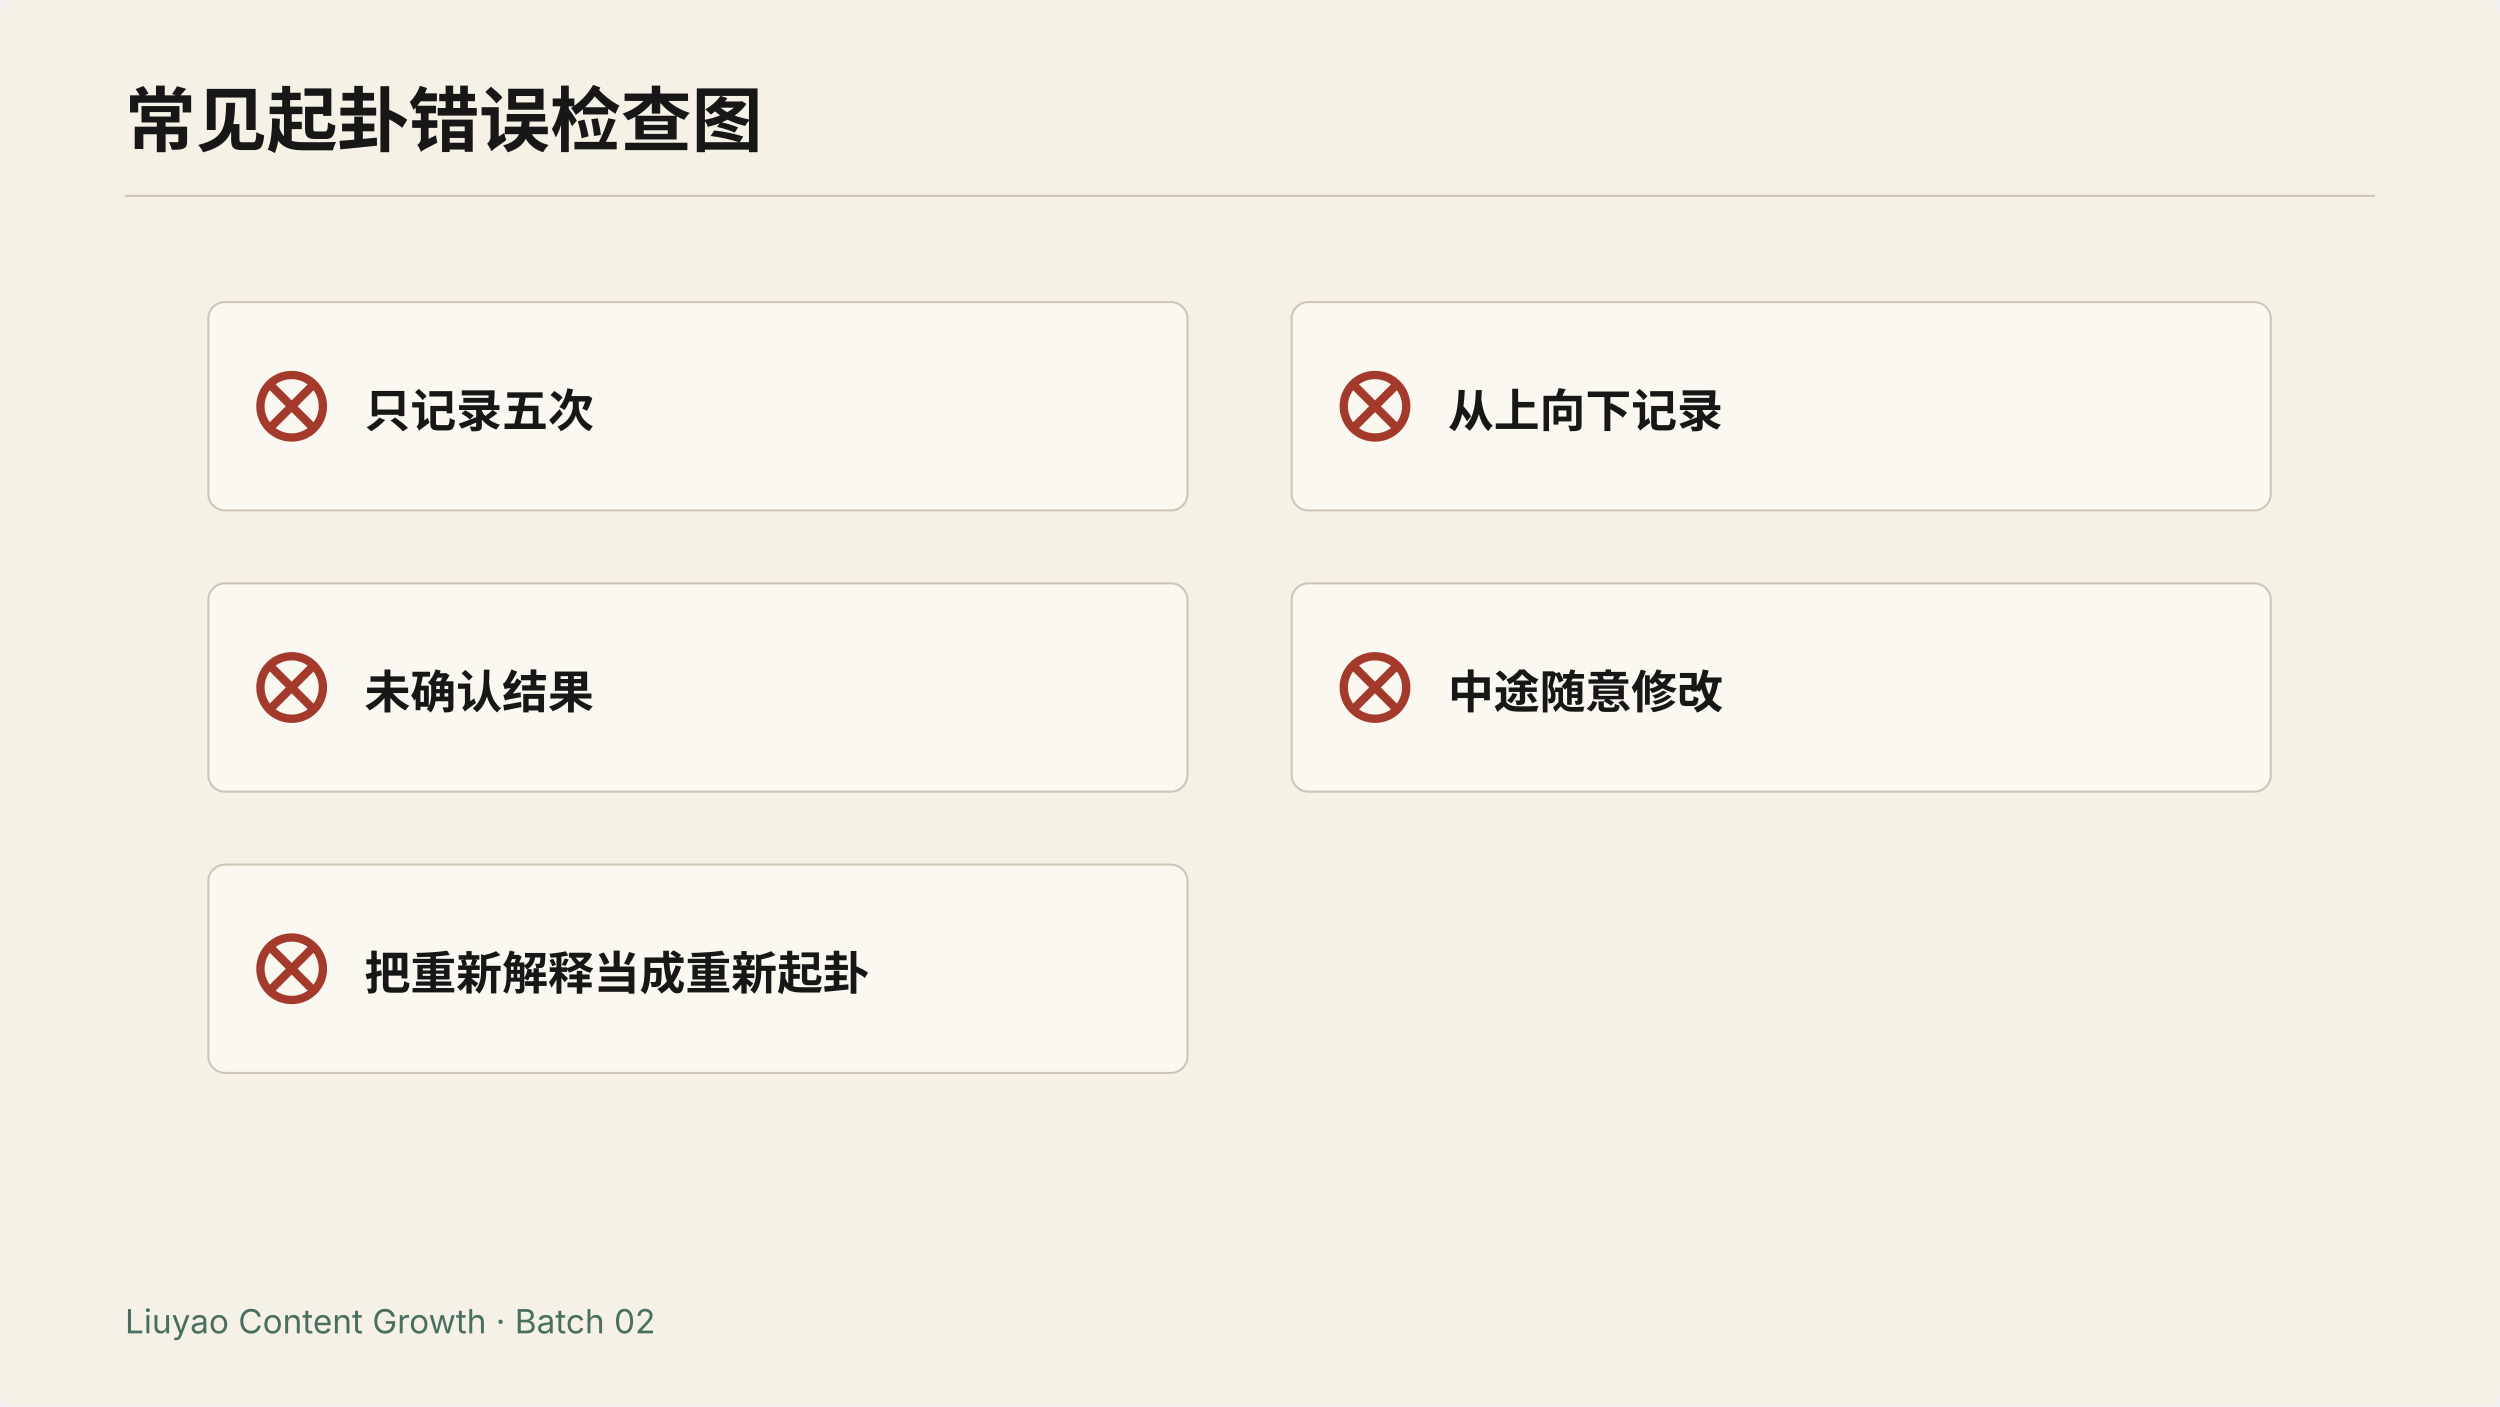
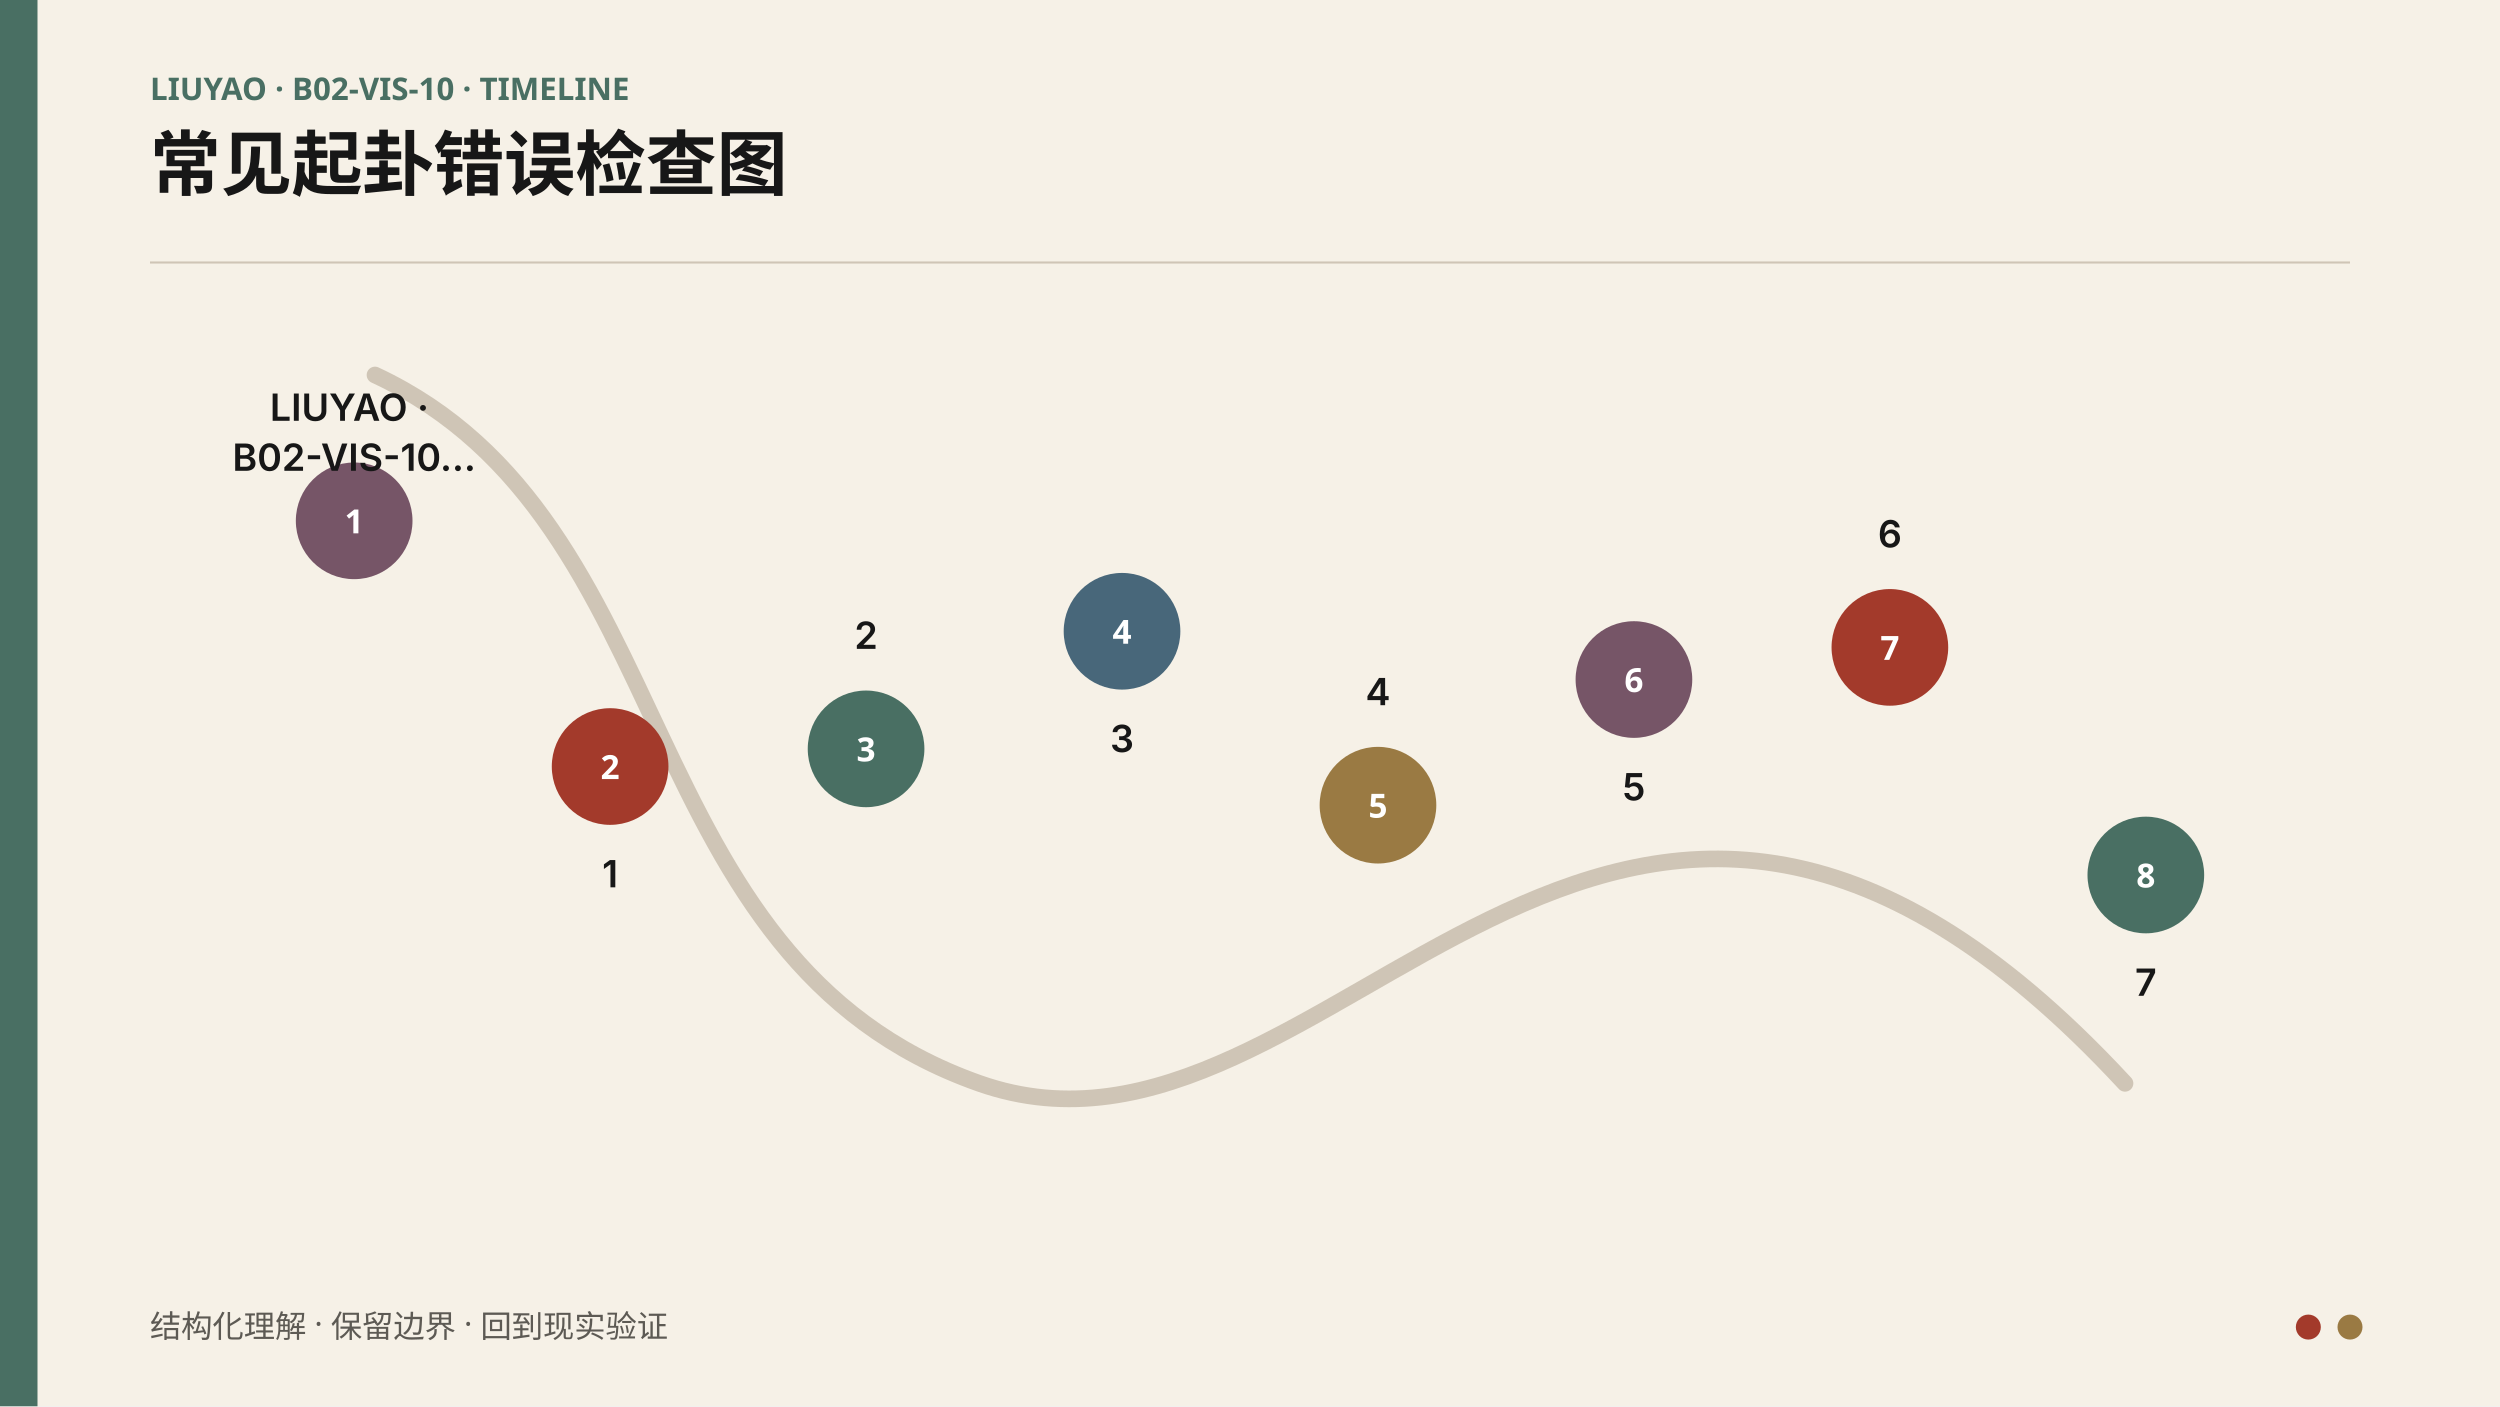
- <svg xmlns="http://www.w3.org/2000/svg" data-visual-system="LIUYAO_VISUAL_SYSTEM_V1" data-style="modern-eastern-analytical" data-canonicalization="content-growth-visual-style-v1" viewBox="0 0 1200 675" role="img" aria-labelledby="title desc">
-   <rect width="1200" height="675" rx="8" fill="#F6F1E7" />
-   <text x="60" y="70" font-family="system-ui, -apple-system, BlinkMacSystemFont, Segoe UI, sans-serif" font-size="34" font-weight="700" text-anchor="start" fill="#171717">常见起卦错误检查图</text>
-   <line x1="60" y1="94" x2="1140" y2="94" stroke="#CFC5B6" />
-   <rect x="100" y="145" width="470" height="100" rx="8" fill="#FBF8F1" stroke="#CFC5B6" />
-   <circle cx="140" cy="195" r="15" fill="none" stroke="#A33A2B" stroke-width="4" />
-   <line x1="130" y1="185" x2="150" y2="205" stroke="#A33A2B" stroke-width="4" />
-   <line x1="150" y1="185" x2="130" y2="205" stroke="#A33A2B" stroke-width="4" />
-   <text x="175" y="205" font-family="system-ui, -apple-system, BlinkMacSystemFont, Segoe UI, sans-serif" font-size="22" font-weight="600" text-anchor="start" fill="#171717">只记录五次</text>
-   <rect x="620" y="145" width="470" height="100" rx="8" fill="#FBF8F1" stroke="#CFC5B6" />
-   <circle cx="660" cy="195" r="15" fill="none" stroke="#A33A2B" stroke-width="4" />
-   <line x1="650" y1="185" x2="670" y2="205" stroke="#A33A2B" stroke-width="4" />
-   <line x1="670" y1="185" x2="650" y2="205" stroke="#A33A2B" stroke-width="4" />
-   <text x="695" y="205" font-family="system-ui, -apple-system, BlinkMacSystemFont, Segoe UI, sans-serif" font-size="22" font-weight="600" text-anchor="start" fill="#171717">从上向下记录</text>
-   <rect x="100" y="280" width="470" height="100" rx="8" fill="#FBF8F1" stroke="#CFC5B6" />
-   <circle cx="140" cy="330" r="15" fill="none" stroke="#A33A2B" stroke-width="4" />
-   <line x1="130" y1="320" x2="150" y2="340" stroke="#A33A2B" stroke-width="4" />
-   <line x1="150" y1="320" x2="130" y2="340" stroke="#A33A2B" stroke-width="4" />
-   <text x="175" y="340" font-family="system-ui, -apple-system, BlinkMacSystemFont, Segoe UI, sans-serif" font-size="22" font-weight="600" text-anchor="start" fill="#171717">未确认结果</text>
-   <rect x="620" y="280" width="470" height="100" rx="8" fill="#FBF8F1" stroke="#CFC5B6" />
-   <circle cx="660" cy="330" r="15" fill="none" stroke="#A33A2B" stroke-width="4" />
-   <line x1="650" y1="320" x2="670" y2="340" stroke="#A33A2B" stroke-width="4" />
-   <line x1="670" y1="320" x2="650" y2="340" stroke="#A33A2B" stroke-width="4" />
-   <text x="695" y="340" font-family="system-ui, -apple-system, BlinkMacSystemFont, Segoe UI, sans-serif" font-size="22" font-weight="600" text-anchor="start" fill="#171717">中途随意修改</text>
-   <rect x="100" y="415" width="470" height="100" rx="8" fill="#FBF8F1" stroke="#CFC5B6" />
-   <circle cx="140" cy="465" r="15" fill="none" stroke="#A33A2B" stroke-width="4" />
-   <line x1="130" y1="455" x2="150" y2="475" stroke="#A33A2B" stroke-width="4" />
-   <line x1="150" y1="455" x2="130" y2="475" stroke="#A33A2B" stroke-width="4" />
-   <text x="175" y="475" font-family="system-ui, -apple-system, BlinkMacSystemFont, Segoe UI, sans-serif" font-size="22" font-weight="600" text-anchor="start" fill="#171717">把重新解释当成重新起卦</text>
-   <text x="60" y="640" font-family="system-ui, -apple-system, BlinkMacSystemFont, Segoe UI, sans-serif" font-size="16" font-weight="400" text-anchor="start" fill="#496F63">Liuyao Content Growth · Batch 02</text>
+ <svg xmlns="http://www.w3.org/2000/svg" data-visual-system="LIUYAO_VISUAL_SYSTEM_V1" data-style="modern-eastern-analytical" data-art-direction="content-growth-visual-v2" data-layout="timeline" width="1200" height="675" viewBox="0 0 1200 675" role="img" aria-labelledby="title desc">
+   <rect width="1200" height="675" fill="#F6F1E7" />
+   <rect x="0" y="0" width="18" height="675" fill="#496F63" />
+   <text x="72" y="48" fill="#496F63" font-size="15" font-weight="700" letter-spacing="0" font-family="system-ui, sans-serif">LIUYAO · B02-VIS-10 · TIMELINE</text>
+   <text x="72" y="91" text-anchor="start" fill="#171717" font-size="34" font-weight="750" font-family="system-ui, -apple-system, BlinkMacSystemFont, 'Segoe UI', sans-serif">
+     <tspan x="72" dy="0">常见起卦错误检查图</tspan>
+   </text>
+   <line x1="72" y1="126" x2="1128" y2="126" stroke="#CFC5B6" stroke-width="1" />
+   <path d="M 180 180 C 330 250, 300 460, 470 520 S 770 250, 1020 520" fill="none" stroke="#CFC5B6" stroke-width="8" stroke-linecap="round" />
+   <circle cx="170" cy="250" r="28" fill="#765567" />
+   <text x="170" y="256" text-anchor="middle" fill="#fff" font-size="16" font-weight="700" font-family="system-ui, sans-serif">1</text>
+   <text x="170" y="202" text-anchor="middle" fill="#171717" font-size="18" font-weight="600" font-family="system-ui, -apple-system, BlinkMacSystemFont, 'Segoe UI', sans-serif">
+     <tspan x="170" dy="0">LIUYAO ·</tspan>
+     <tspan x="170" dy="24">B02-VIS-10…</tspan>
+   </text>
+   <circle cx="292.857" cy="367.934" r="28" fill="#A33A2B" />
+   <text x="292.857" y="373.934" text-anchor="middle" fill="#fff" font-size="16" font-weight="700" font-family="system-ui, sans-serif">2</text>
+   <text x="292.857" y="425.934" text-anchor="middle" fill="#171717" font-size="18" font-weight="600" font-family="system-ui, -apple-system, BlinkMacSystemFont, 'Segoe UI', sans-serif">
+     <tspan x="292.857" dy="0">1</tspan>
+   </text>
+   <circle cx="415.714" cy="359.456" r="28" fill="#496F63" />
+   <text x="415.714" y="365.456" text-anchor="middle" fill="#fff" font-size="16" font-weight="700" font-family="system-ui, sans-serif">3</text>
+   <text x="415.714" y="311.456" text-anchor="middle" fill="#171717" font-size="18" font-weight="600" font-family="system-ui, -apple-system, BlinkMacSystemFont, 'Segoe UI', sans-serif">
+     <tspan x="415.714" dy="0">2</tspan>
+   </text>
+   <circle cx="538.571" cy="303.009" r="28" fill="#48677A" />
+   <text x="538.571" y="309.009" text-anchor="middle" fill="#fff" font-size="16" font-weight="700" font-family="system-ui, sans-serif">4</text>
+   <text x="538.571" y="361.009" text-anchor="middle" fill="#171717" font-size="18" font-weight="600" font-family="system-ui, -apple-system, BlinkMacSystemFont, 'Segoe UI', sans-serif">
+     <tspan x="538.571" dy="0">3</tspan>
+   </text>
+   <circle cx="661.429" cy="386.49" r="28" fill="#9A7A43" />
+   <text x="661.429" y="392.49" text-anchor="middle" fill="#fff" font-size="16" font-weight="700" font-family="system-ui, sans-serif">5</text>
+   <text x="661.429" y="338.49" text-anchor="middle" fill="#171717" font-size="18" font-weight="600" font-family="system-ui, -apple-system, BlinkMacSystemFont, 'Segoe UI', sans-serif">
+     <tspan x="661.429" dy="0">4</tspan>
+   </text>
+   <circle cx="784.286" cy="326.18" r="28" fill="#765567" />
+   <text x="784.286" y="332.18" text-anchor="middle" fill="#fff" font-size="16" font-weight="700" font-family="system-ui, sans-serif">6</text>
+   <text x="784.286" y="384.18" text-anchor="middle" fill="#171717" font-size="18" font-weight="600" font-family="system-ui, -apple-system, BlinkMacSystemFont, 'Segoe UI', sans-serif">
+     <tspan x="784.286" dy="0">5</tspan>
+   </text>
+   <circle cx="907.143" cy="310.744" r="28" fill="#A33A2B" />
+   <text x="907.143" y="316.744" text-anchor="middle" fill="#fff" font-size="16" font-weight="700" font-family="system-ui, sans-serif">7</text>
+   <text x="907.143" y="262.744" text-anchor="middle" fill="#171717" font-size="18" font-weight="600" font-family="system-ui, -apple-system, BlinkMacSystemFont, 'Segoe UI', sans-serif">
+     <tspan x="907.143" dy="0">6</tspan>
+   </text>
+   <circle cx="1030" cy="420" r="28" fill="#496F63" />
+   <text x="1030" y="426" text-anchor="middle" fill="#fff" font-size="16" font-weight="700" font-family="system-ui, sans-serif">8</text>
+   <text x="1030" y="478" text-anchor="middle" fill="#171717" font-size="18" font-weight="600" font-family="system-ui, -apple-system, BlinkMacSystemFont, 'Segoe UI', sans-serif">
+     <tspan x="1030" dy="0">7</tspan>
+   </text>
+   <text x="72" y="642" fill="#5D5A54" font-size="15" font-family="system-ui, sans-serif">结构化理解 · 保留边界 · 回到现实验证</text>
+   <circle cx="1108" cy="637" r="6" fill="#A33A2B" />
+   <circle cx="1128" cy="637" r="6" fill="#9A7A43" />
</svg>
